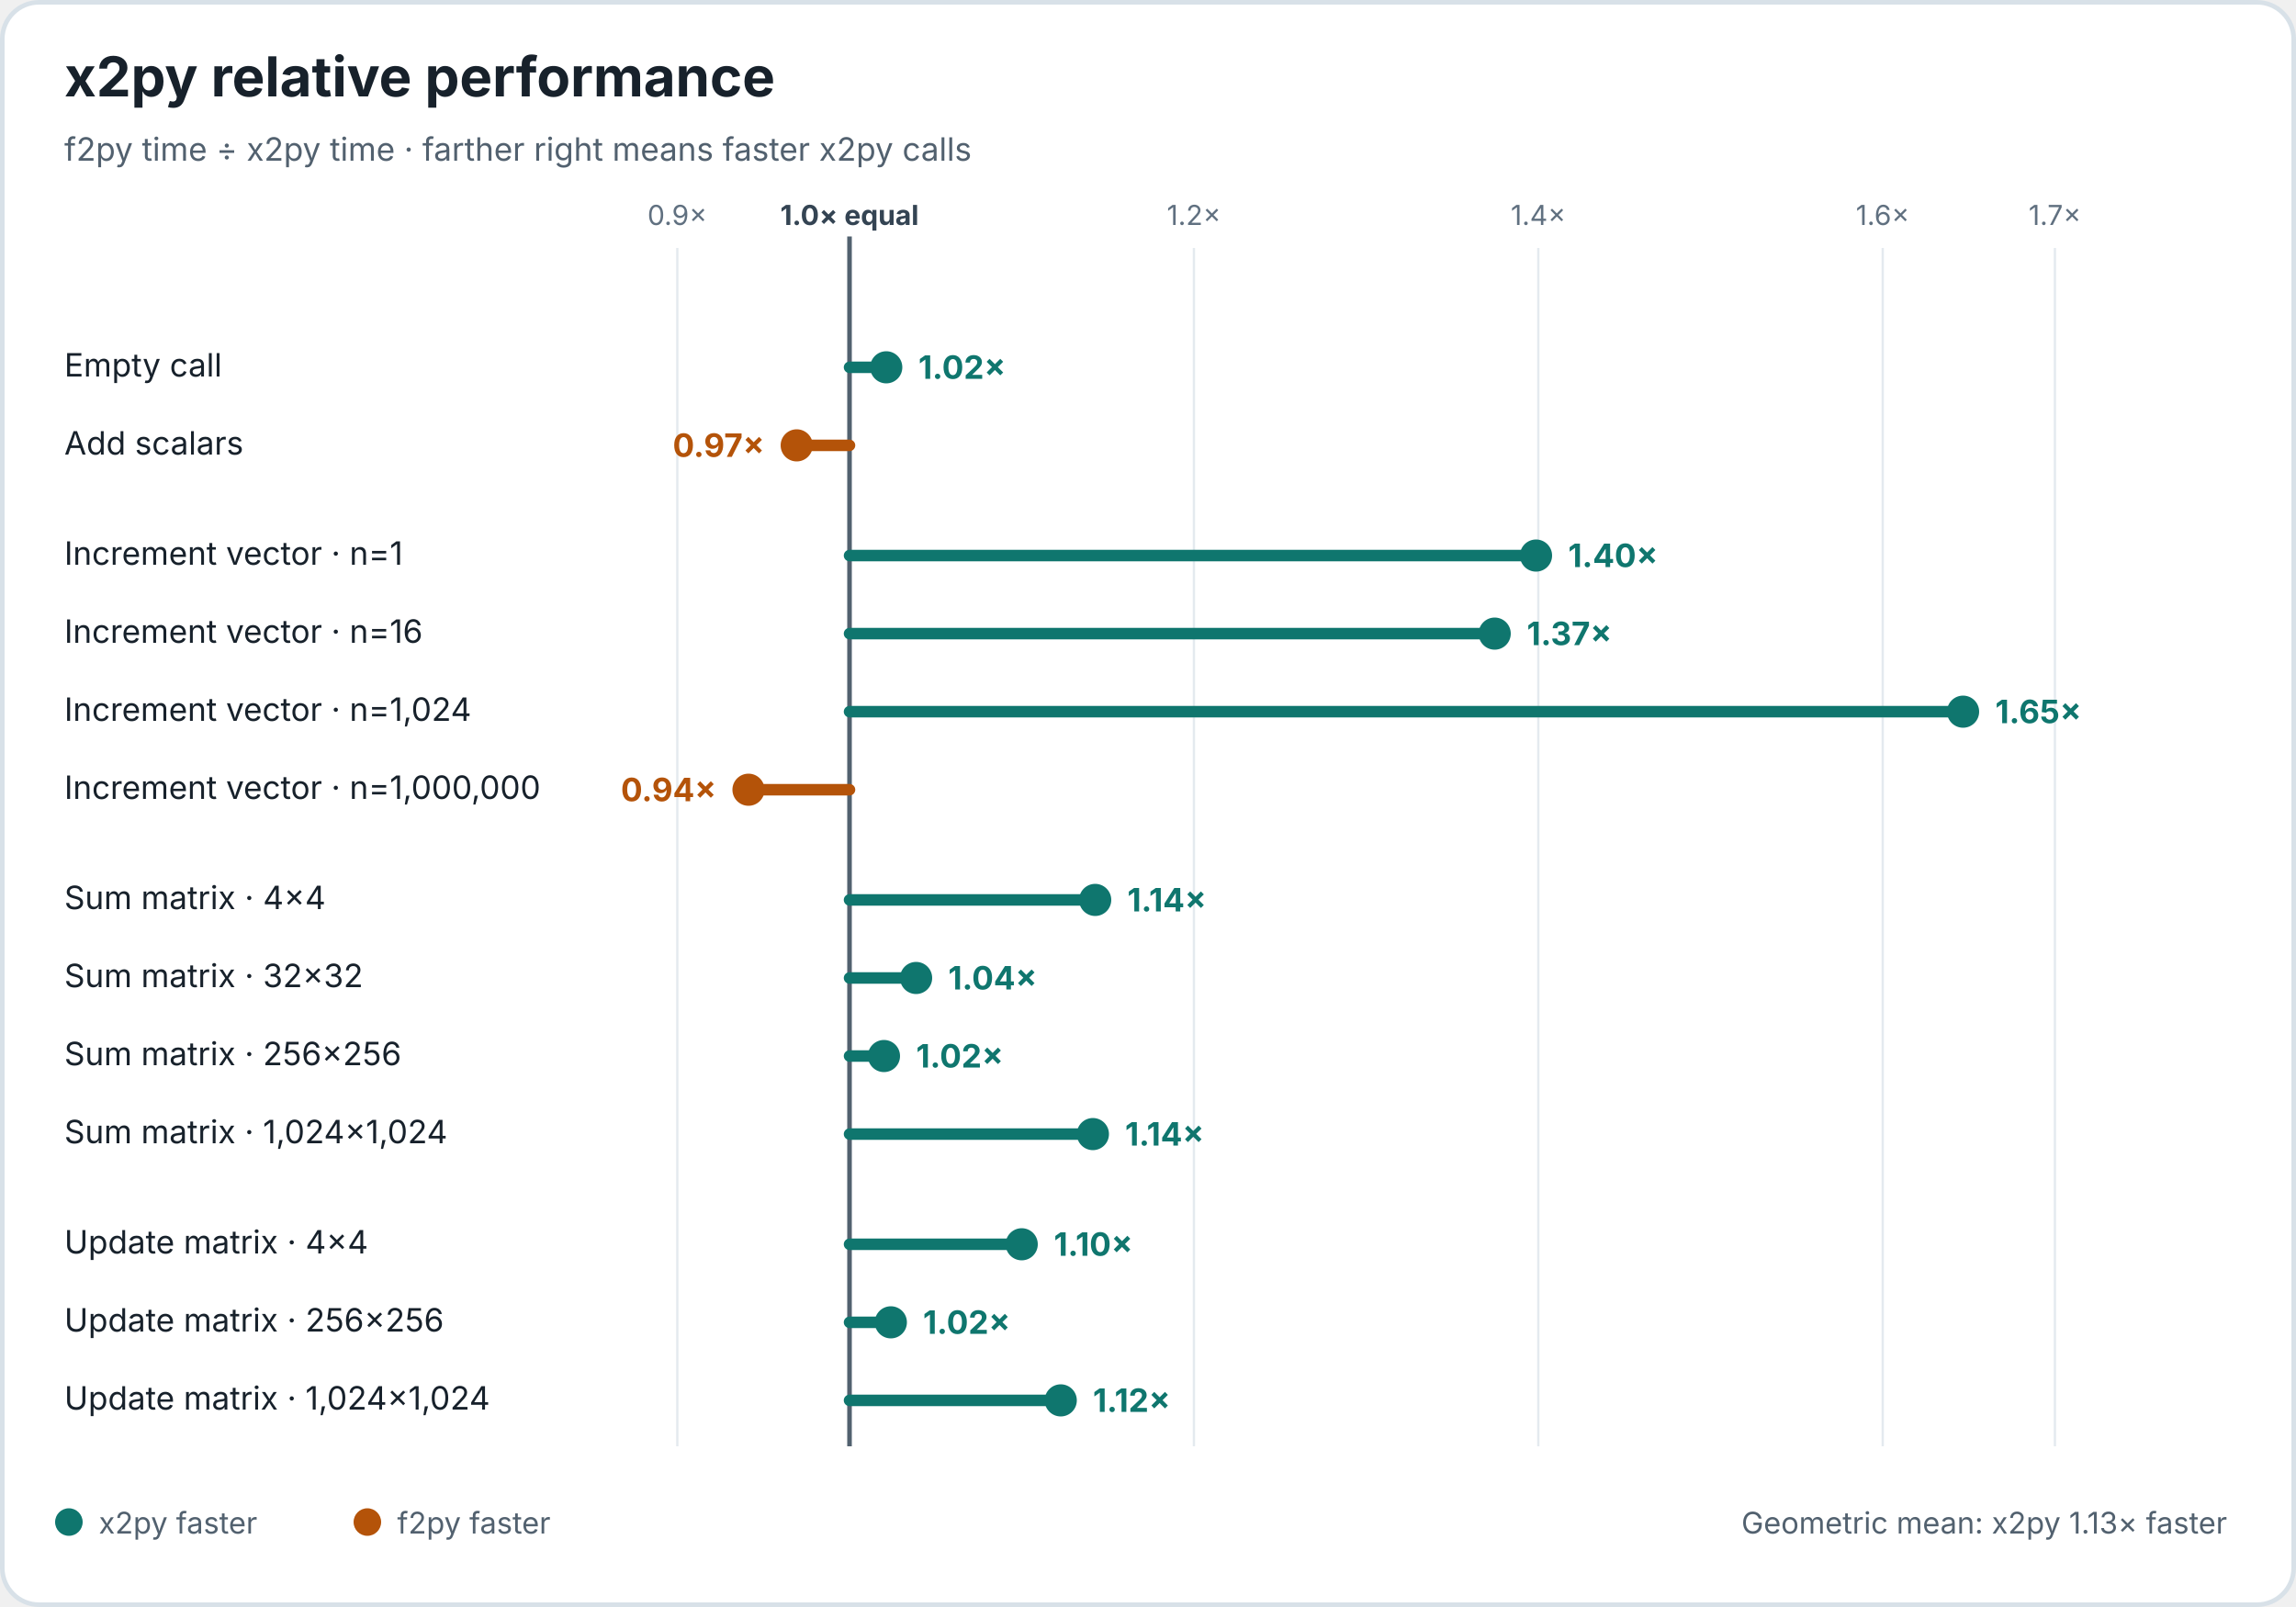
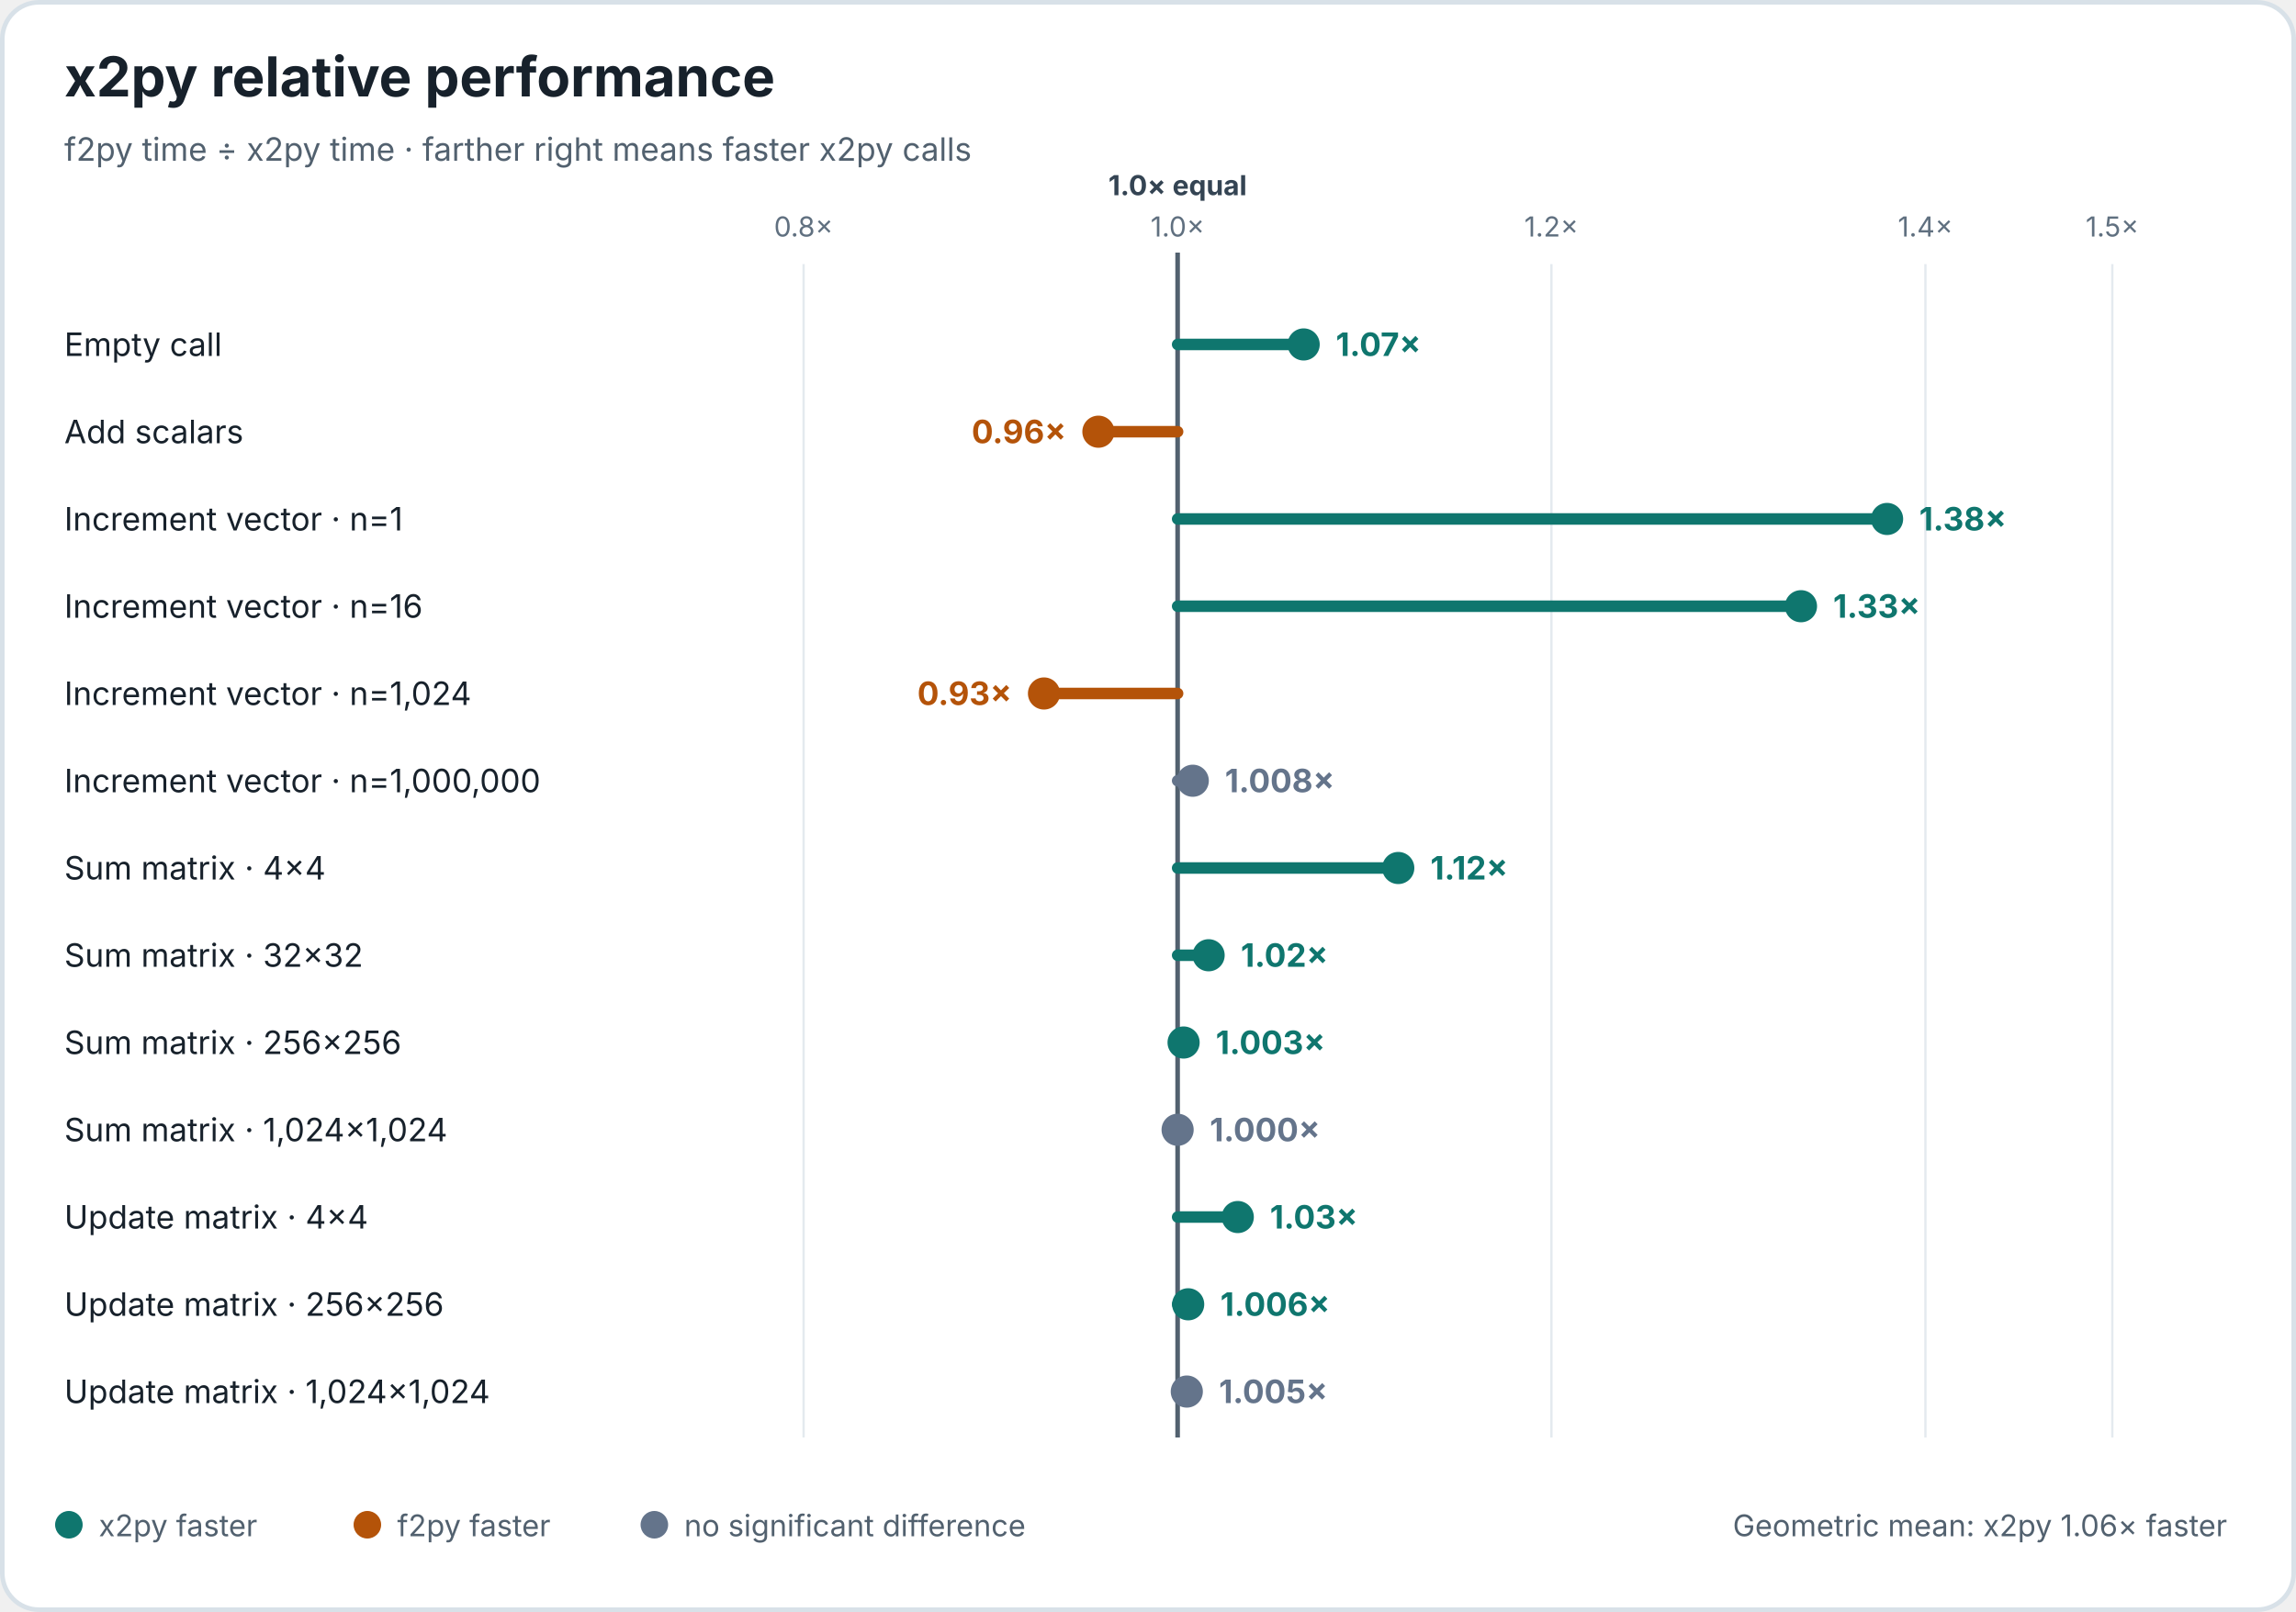
- <svg xmlns="http://www.w3.org/2000/svg" viewBox="0 0 1000 700" role="img" aria-labelledby="title description">
-   <rect x="1" y="1" width="998" height="698" rx="16" fill="#ffffff" stroke="#d8e1e8" stroke-width="2" />
+ <svg xmlns="http://www.w3.org/2000/svg" viewBox="0 0 1000 702" role="img" aria-labelledby="title description">
+   <rect x="1" y="1" width="998" height="700" rx="16" fill="#ffffff" stroke="#d8e1e8" stroke-width="2" />
  <g font-family="Inter, -apple-system, BlinkMacSystemFont, 'Segoe UI', sans-serif" fill="#17212b">
    <text x="28" y="42" font-size="24" font-weight="700">x2py relative performance</text>
    <text x="28" y="70" font-size="14" fill="#52616f">f2py time ÷ x2py time · farther right means faster x2py calls</text>
    <g stroke="#e4eaef" stroke-width="1">
-       <line x1="295" y1="108" x2="295" y2="630" />
-       <line x1="520" y1="108" x2="520" y2="630" />
-       <line x1="670" y1="108" x2="670" y2="630" />
-       <line x1="820" y1="108" x2="820" y2="630" />
-       <line x1="895" y1="108" x2="895" y2="630" />
+       <line x1="350.0" y1="115" x2="350.0" y2="626" />
+       <line x1="512.9" y1="115" x2="512.9" y2="626" />
+       <line x1="675.7" y1="115" x2="675.7" y2="626" />
+       <line x1="838.6" y1="115" x2="838.6" y2="626" />
+       <line x1="920.0" y1="115" x2="920.0" y2="626" />
    </g>
-     <line x1="370" y1="103" x2="370" y2="630" stroke="#52616f" stroke-width="2" />
+     <line x1="512.9" y1="110" x2="512.9" y2="626" stroke="#52616f" stroke-width="2" />
    <g font-size="12" fill="#607080" text-anchor="middle">
-       <text x="295" y="98">0.9×</text>
-       <text x="370" y="98" font-weight="700" fill="#344453">1.0× equal</text>
-       <text x="520" y="98">1.2×</text>
-       <text x="670" y="98">1.4×</text>
-       <text x="820" y="98">1.6×</text>
-       <text x="895" y="98">1.7×</text>
+       <text x="350.0" y="103">0.8×</text>
+       <text x="512.9" y="103">1.0×</text>
+       <text x="675.7" y="103">1.2×</text>
+       <text x="838.6" y="103">1.4×</text>
+       <text x="920.0" y="103">1.5×</text>
+       <text x="512.9" y="85" font-weight="700" fill="#344453">1.0× equal</text>
    </g>
    <g font-size="14">
-       <text x="28" y="164">Empty call</text>
-       <line x1="370" y1="160" x2="386" y2="160" stroke="#0f766e" stroke-width="5" stroke-linecap="round" />
-       <circle cx="386" cy="160" r="7" fill="#0f766e" />
-       <text x="400" y="165" fill="#0f766e" font-weight="700">1.02×</text>
-       <text x="28" y="198">Add scalars</text>
-       <line x1="347" y1="194" x2="370" y2="194" stroke="#b45309" stroke-width="5" stroke-linecap="round" />
-       <circle cx="347" cy="194" r="7" fill="#b45309" />
-       <text x="333" y="199" fill="#b45309" font-weight="700" text-anchor="end">0.97×</text>
-       <text x="28" y="246">Increment vector · n=1</text>
-       <line x1="370" y1="242" x2="669" y2="242" stroke="#0f766e" stroke-width="5" stroke-linecap="round" />
-       <circle cx="669" cy="242" r="7" fill="#0f766e" />
-       <text x="683" y="247" fill="#0f766e" font-weight="700">1.40×</text>
-       <text x="28" y="280">Increment vector · n=16</text>
-       <line x1="370" y1="276" x2="651" y2="276" stroke="#0f766e" stroke-width="5" stroke-linecap="round" />
-       <circle cx="651" cy="276" r="7" fill="#0f766e" />
-       <text x="665" y="281" fill="#0f766e" font-weight="700">1.37×</text>
-       <text x="28" y="314">Increment vector · n=1,024</text>
-       <line x1="370" y1="310" x2="855" y2="310" stroke="#0f766e" stroke-width="5" stroke-linecap="round" />
-       <circle cx="855" cy="310" r="7" fill="#0f766e" />
-       <text x="869" y="315" fill="#0f766e" font-weight="700">1.65×</text>
-       <text x="28" y="348">Increment vector · n=1,000,000</text>
-       <line x1="326" y1="344" x2="370" y2="344" stroke="#b45309" stroke-width="5" stroke-linecap="round" />
-       <circle cx="326" cy="344" r="7" fill="#b45309" />
-       <text x="312" y="349" fill="#b45309" font-weight="700" text-anchor="end">0.94×</text>
-       <text x="28" y="396">Sum matrix · 4×4</text>
-       <line x1="370" y1="392" x2="477" y2="392" stroke="#0f766e" stroke-width="5" stroke-linecap="round" />
-       <circle cx="477" cy="392" r="7" fill="#0f766e" />
-       <text x="491" y="397" fill="#0f766e" font-weight="700">1.14×</text>
-       <text x="28" y="430">Sum matrix · 32×32</text>
-       <line x1="370" y1="426" x2="399" y2="426" stroke="#0f766e" stroke-width="5" stroke-linecap="round" />
-       <circle cx="399" cy="426" r="7" fill="#0f766e" />
-       <text x="413" y="431" fill="#0f766e" font-weight="700">1.04×</text>
-       <text x="28" y="464">Sum matrix · 256×256</text>
-       <line x1="370" y1="460" x2="385" y2="460" stroke="#0f766e" stroke-width="5" stroke-linecap="round" />
-       <circle cx="385" cy="460" r="7" fill="#0f766e" />
-       <text x="399" y="465" fill="#0f766e" font-weight="700">1.02×</text>
-       <text x="28" y="498">Sum matrix · 1,024×1,024</text>
-       <line x1="370" y1="494" x2="476" y2="494" stroke="#0f766e" stroke-width="5" stroke-linecap="round" />
-       <circle cx="476" cy="494" r="7" fill="#0f766e" />
-       <text x="490" y="499" fill="#0f766e" font-weight="700">1.14×</text>
-       <text x="28" y="546">Update matrix · 4×4</text>
-       <line x1="370" y1="542" x2="445" y2="542" stroke="#0f766e" stroke-width="5" stroke-linecap="round" />
-       <circle cx="445" cy="542" r="7" fill="#0f766e" />
-       <text x="459" y="547" fill="#0f766e" font-weight="700">1.10×</text>
-       <text x="28" y="580">Update matrix · 256×256</text>
-       <line x1="370" y1="576" x2="388" y2="576" stroke="#0f766e" stroke-width="5" stroke-linecap="round" />
-       <circle cx="388" cy="576" r="7" fill="#0f766e" />
-       <text x="402" y="581" fill="#0f766e" font-weight="700">1.02×</text>
-       <text x="28" y="614">Update matrix · 1,024×1,024</text>
-       <line x1="370" y1="610" x2="462" y2="610" stroke="#0f766e" stroke-width="5" stroke-linecap="round" />
-       <circle cx="462" cy="610" r="7" fill="#0f766e" />
-       <text x="476" y="615" fill="#0f766e" font-weight="700">1.12×</text>
+       <text x="28" y="155">Empty call</text>
+       <line x1="512.9" y1="150" x2="567.8" y2="150" stroke="#0f766e" stroke-width="5" stroke-linecap="round" />
+       <circle cx="567.8" cy="150" r="7" fill="#0f766e" />
+       <text x="581.8" y="155" fill="#0f766e" font-weight="700" text-anchor="start">1.07×</text>
+       <text x="28" y="193">Add scalars</text>
+       <line x1="478.4" y1="188" x2="512.9" y2="188" stroke="#b45309" stroke-width="5" stroke-linecap="round" />
+       <circle cx="478.4" cy="188" r="7" fill="#b45309" />
+       <text x="464.4" y="193" fill="#b45309" font-weight="700" text-anchor="end">0.96×</text>
+       <text x="28" y="231">Increment vector · n=1</text>
+       <line x1="512.9" y1="226" x2="821.9" y2="226" stroke="#0f766e" stroke-width="5" stroke-linecap="round" />
+       <circle cx="821.9" cy="226" r="7" fill="#0f766e" />
+       <text x="835.9" y="231" fill="#0f766e" font-weight="700" text-anchor="start">1.38×</text>
+       <text x="28" y="269">Increment vector · n=16</text>
+       <line x1="512.9" y1="264" x2="784.4" y2="264" stroke="#0f766e" stroke-width="5" stroke-linecap="round" />
+       <circle cx="784.4" cy="264" r="7" fill="#0f766e" />
+       <text x="798.4" y="269" fill="#0f766e" font-weight="700" text-anchor="start">1.33×</text>
+       <text x="28" y="307">Increment vector · n=1,024</text>
+       <line x1="454.7" y1="302" x2="512.9" y2="302" stroke="#b45309" stroke-width="5" stroke-linecap="round" />
+       <circle cx="454.7" cy="302" r="7" fill="#b45309" />
+       <text x="440.7" y="307" fill="#b45309" font-weight="700" text-anchor="end">0.93×</text>
+       <text x="28" y="345">Increment vector · n=1,000,000</text>
+       <line x1="512.9" y1="340" x2="519.5" y2="340" stroke="#64748b" stroke-width="5" stroke-linecap="round" />
+       <circle cx="519.5" cy="340" r="7" fill="#64748b" />
+       <text x="533.5" y="345" fill="#64748b" font-weight="700" text-anchor="start">1.008×</text>
+       <text x="28" y="383">Sum matrix · 4×4</text>
+       <line x1="512.9" y1="378" x2="609.0" y2="378" stroke="#0f766e" stroke-width="5" stroke-linecap="round" />
+       <circle cx="609.0" cy="378" r="7" fill="#0f766e" />
+       <text x="623.0" y="383" fill="#0f766e" font-weight="700" text-anchor="start">1.12×</text>
+       <text x="28" y="421">Sum matrix · 32×32</text>
+       <line x1="512.9" y1="416" x2="526.4" y2="416" stroke="#0f766e" stroke-width="5" stroke-linecap="round" />
+       <circle cx="526.4" cy="416" r="7" fill="#0f766e" />
+       <text x="540.4" y="421" fill="#0f766e" font-weight="700" text-anchor="start">1.02×</text>
+       <text x="28" y="459">Sum matrix · 256×256</text>
+       <line x1="512.9" y1="454" x2="515.5" y2="454" stroke="#0f766e" stroke-width="5" stroke-linecap="round" />
+       <circle cx="515.5" cy="454" r="7" fill="#0f766e" />
+       <text x="529.5" y="459" fill="#0f766e" font-weight="700" text-anchor="start">1.003×</text>
+       <text x="28" y="497">Sum matrix · 1,024×1,024</text>
+       <line x1="512.9" y1="492" x2="512.9" y2="492" stroke="#64748b" stroke-width="5" stroke-linecap="round" />
+       <circle cx="512.9" cy="492" r="7" fill="#64748b" />
+       <text x="526.9" y="497" fill="#64748b" font-weight="700" text-anchor="start">1.000×</text>
+       <text x="28" y="535">Update matrix · 4×4</text>
+       <line x1="512.9" y1="530" x2="539.1" y2="530" stroke="#0f766e" stroke-width="5" stroke-linecap="round" />
+       <circle cx="539.1" cy="530" r="7" fill="#0f766e" />
+       <text x="553.1" y="535" fill="#0f766e" font-weight="700" text-anchor="start">1.03×</text>
+       <text x="28" y="573">Update matrix · 256×256</text>
+       <line x1="512.9" y1="568" x2="517.5" y2="568" stroke="#0f766e" stroke-width="5" stroke-linecap="round" />
+       <circle cx="517.5" cy="568" r="7" fill="#0f766e" />
+       <text x="531.5" y="573" fill="#0f766e" font-weight="700" text-anchor="start">1.006×</text>
+       <text x="28" y="611">Update matrix · 1,024×1,024</text>
+       <line x1="512.9" y1="606" x2="516.9" y2="606" stroke="#64748b" stroke-width="5" stroke-linecap="round" />
+       <circle cx="516.9" cy="606" r="7" fill="#64748b" />
+       <text x="530.9" y="611" fill="#64748b" font-weight="700" text-anchor="start">1.005×</text>
    </g>
    <g font-size="13">
-       <circle cx="30" cy="663" r="6" fill="#0f766e" />
-       <text x="43" y="668" fill="#52616f">x2py faster</text>
-       <circle cx="160" cy="663" r="6" fill="#b45309" />
-       <text x="173" y="668" fill="#52616f">f2py faster</text>
-       <text x="970" y="668" text-anchor="end" fill="#52616f">Geometric mean: x2py 1.13× faster</text>
+       <circle cx="30" cy="664" r="6" fill="#0f766e" />
+       <text x="43" y="669" fill="#52616f">x2py faster</text>
+       <circle cx="160" cy="664" r="6" fill="#b45309" />
+       <text x="173" y="669" fill="#52616f">f2py faster</text>
+       <circle cx="285" cy="664" r="6" fill="#64748b" />
+       <text x="298" y="669" fill="#52616f">no significant difference</text>
+       <text x="970" y="669" text-anchor="end" fill="#52616f">Geometric mean: x2py 1.06× faster</text>
    </g>
  </g>
</svg>
